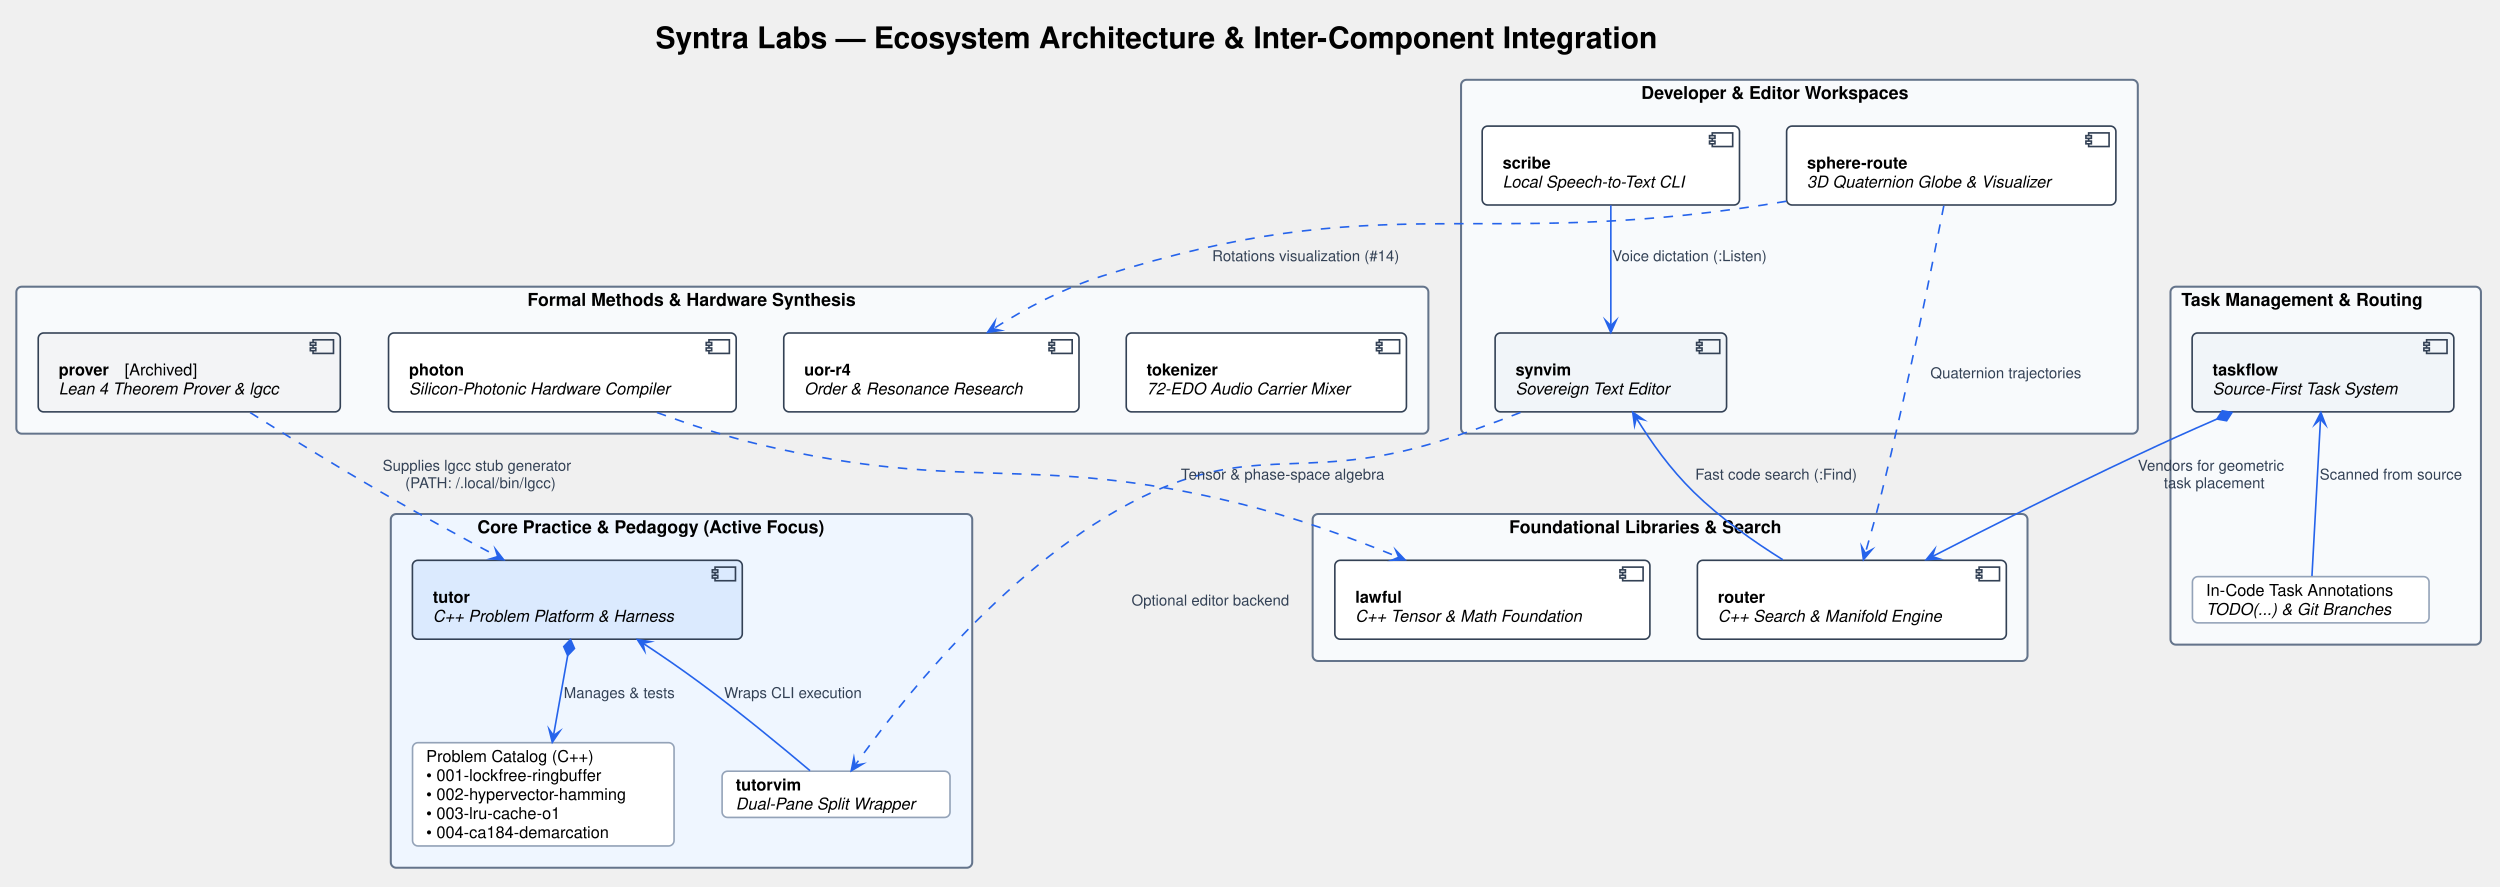
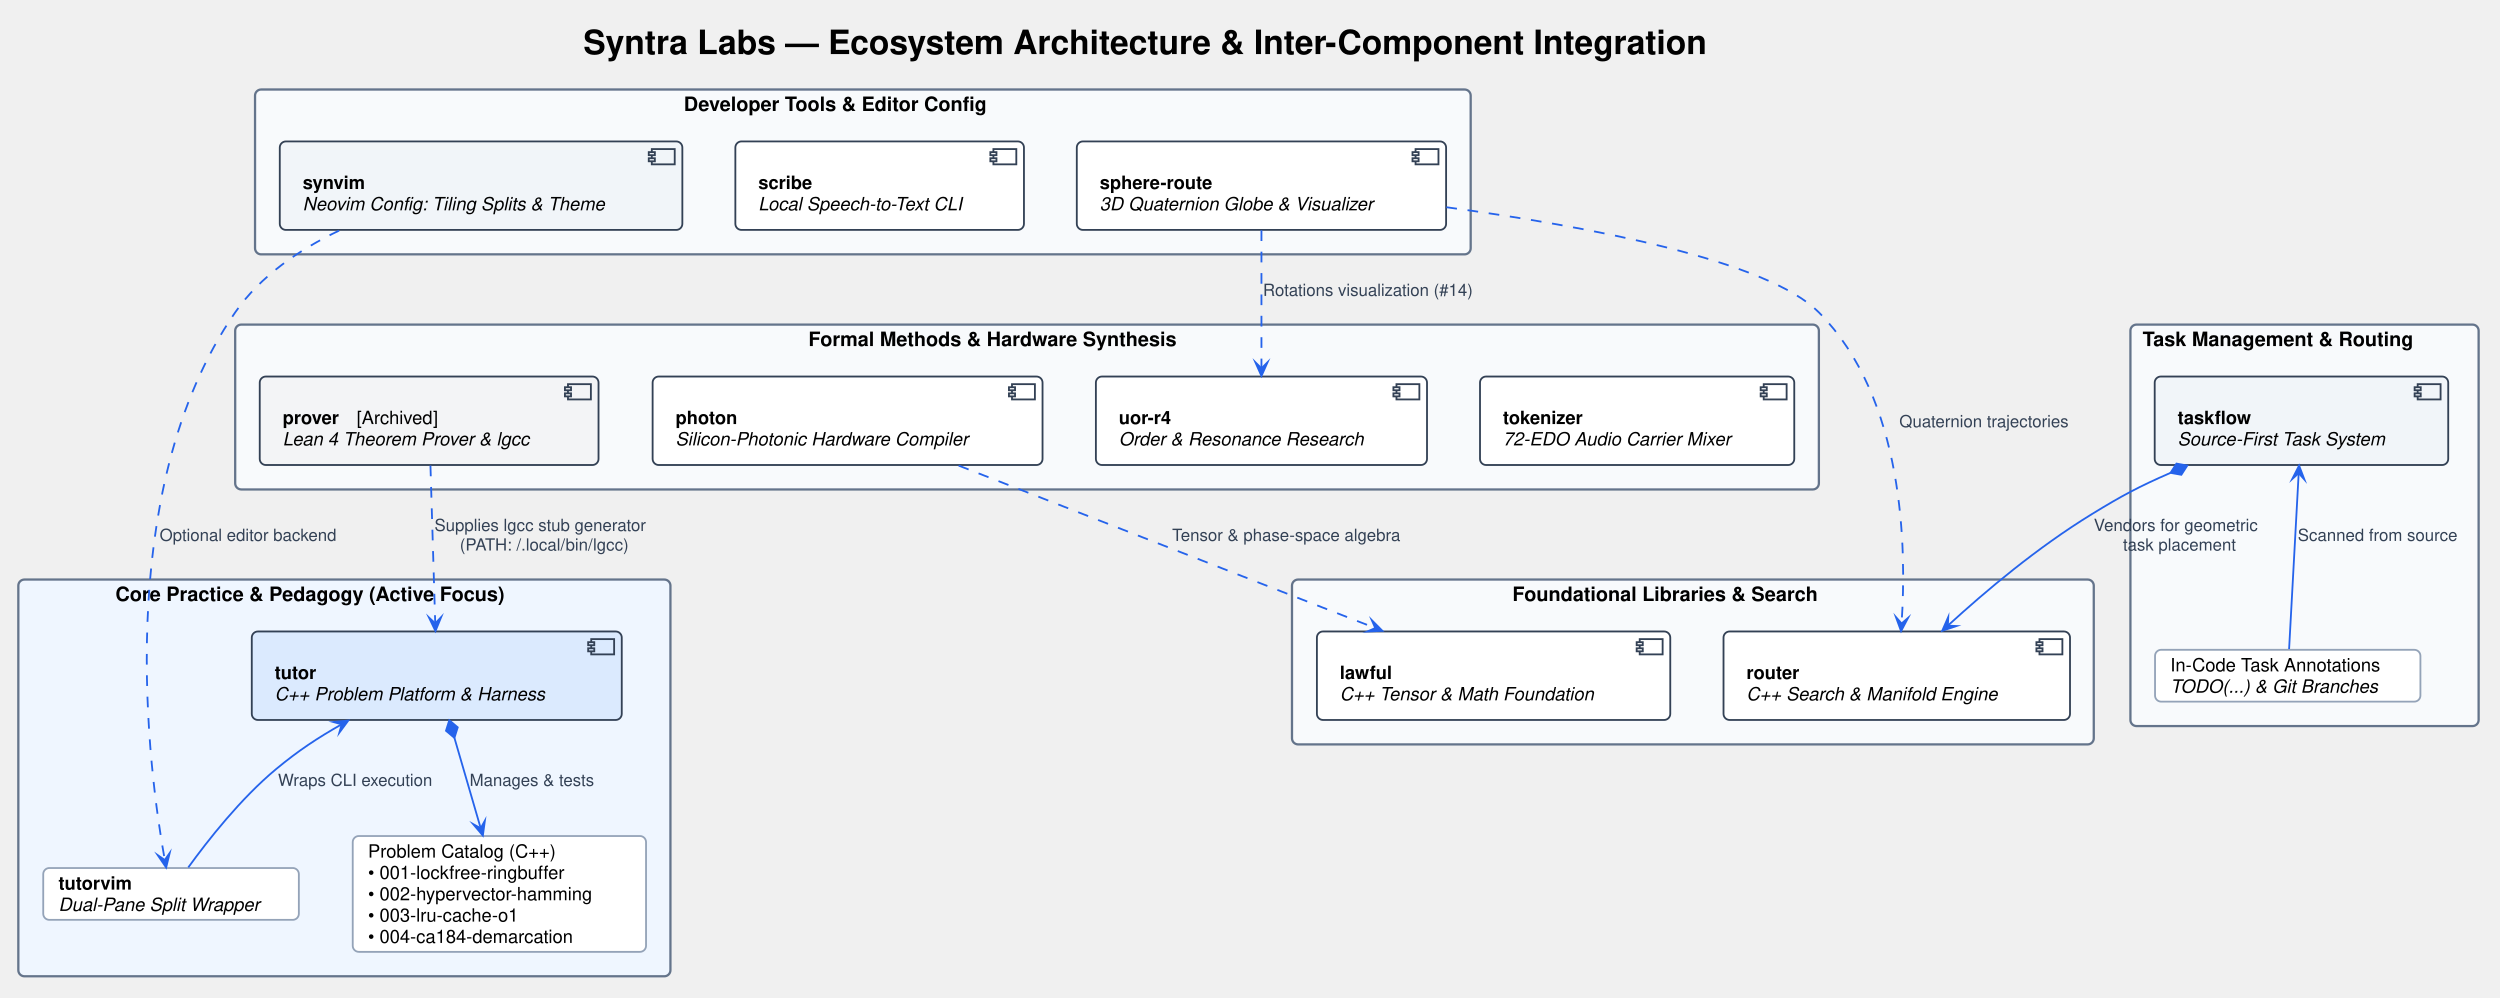
- <svg xmlns="http://www.w3.org/2000/svg" version="1.1" data-diagram-type="DESCRIPTION" style="width:1836px;height:651px;background:#FFFFFF;" width="1836px" height="651px" viewBox="0 0 1836 651" zoomAndPan="magnify" preserveAspectRatio="none" contentStyleType="text/css">
+ <svg xmlns="http://www.w3.org/2000/svg" version="1.1" data-diagram-type="DESCRIPTION" style="width:1637px;height:653px;background:#FFFFFF;" width="1637px" height="653px" viewBox="0 0 1637 653" zoomAndPan="magnify" preserveAspectRatio="none" contentStyleType="text/css">
  <defs />
  <g font-family="sans-serif" lengthAdjust="spacing">
    <g class="title" data-source-line="36">
-       <text x="481.407" y="35.421" fill="#000" font-size="22" textLength="871.825" font-weight="700" font-family="'Helvetica, Arial, sans-serif'">Syntra Labs — Ecosystem Architecture &amp; Inter-Component Integration</text>
+       <text x="381.907" y="35.421" fill="#000" font-size="22" textLength="871.825" font-weight="700" font-family="'Helvetica, Arial, sans-serif'">Syntra Labs — Ecosystem Architecture &amp; Inter-Component Integration</text>
    </g>
    <g class="cluster" data-qualified-name="DevTier" id="ent0001" data-source-line="38">
-       <rect x="1073" y="58.609" width="497" height="259.88" fill="#F8FAFC" style="stroke:#64748B;stroke-width:1.5;" rx="4" ry="4" />
-       <text x="1205.332" y="72.676" fill="#000" font-size="13" textLength="232.337" font-weight="700" font-family="'Helvetica, Arial, sans-serif'">Developer &amp; Editor Workspaces</text>
+       <rect x="167" y="58.609" width="796" height="107.94" fill="#F8FAFC" style="stroke:#64748B;stroke-width:1.5;" rx="4" ry="4" />
+       <text x="447.737" y="72.676" fill="#000" font-size="13" textLength="234.527" font-weight="700" font-family="'Helvetica, Arial, sans-serif'">Developer Tools &amp; Editor Config</text>
    </g>
    <g class="cluster" data-qualified-name="PracticeTier" id="ent0005" data-source-line="44">
-       <rect x="287" y="377.489" width="427" height="259.78" fill="#EFF6FF" style="stroke:#64748B;stroke-width:1.5;" rx="4" ry="4" />
-       <text x="350.581" y="391.556" fill="#000" font-size="13" textLength="299.838" font-weight="700" font-family="'Helvetica, Arial, sans-serif'">Core Practice &amp; Pedagogy (Active Focus)</text>
+       <rect x="12" y="379.489" width="427" height="259.78" fill="#EFF6FF" style="stroke:#64748B;stroke-width:1.5;" rx="4" ry="4" />
+       <text x="75.581" y="393.556" fill="#000" font-size="13" textLength="299.838" font-weight="700" font-family="'Helvetica, Arial, sans-serif'">Core Practice &amp; Pedagogy (Active Focus)</text>
    </g>
    <g class="cluster" data-qualified-name="TaskTier" id="ent0009" data-source-line="50">
-       <rect x="1594" y="210.549" width="228" height="262.88" fill="#F8FAFC" style="stroke:#64748B;stroke-width:1.5;" rx="4" ry="4" />
-       <text x="1601.972" y="224.616" fill="#000" font-size="13" textLength="212.056" font-weight="700" font-family="'Helvetica, Arial, sans-serif'">Task Management &amp; Routing</text>
+       <rect x="1395" y="212.549" width="228" height="262.88" fill="#F8FAFC" style="stroke:#64748B;stroke-width:1.5;" rx="4" ry="4" />
+       <text x="1402.972" y="226.616" fill="#000" font-size="13" textLength="212.056" font-weight="700" font-family="'Helvetica, Arial, sans-serif'">Task Management &amp; Routing</text>
    </g>
    <g class="cluster" data-qualified-name="LibTier" id="ent0012" data-source-line="55">
-       <rect x="964" y="377.489" width="525" height="107.94" fill="#F8FAFC" style="stroke:#64748B;stroke-width:1.5;" rx="4" ry="4" />
-       <text x="1108.313" y="391.556" fill="#000" font-size="13" textLength="236.374" font-weight="700" font-family="'Helvetica, Arial, sans-serif'">Foundational Libraries &amp; Search</text>
+       <rect x="846" y="379.489" width="525" height="107.94" fill="#F8FAFC" style="stroke:#64748B;stroke-width:1.5;" rx="4" ry="4" />
+       <text x="990.313" y="393.556" fill="#000" font-size="13" textLength="236.374" font-weight="700" font-family="'Helvetica, Arial, sans-serif'">Foundational Libraries &amp; Search</text>
    </g>
    <g class="cluster" data-qualified-name="FormalTier" id="ent0015" data-source-line="60">
-       <rect x="12" y="210.549" width="1037" height="107.94" fill="#F8FAFC" style="stroke:#64748B;stroke-width:1.5;" rx="4" ry="4" />
-       <text x="387.338" y="224.616" fill="#000" font-size="13" textLength="286.324" font-weight="700" font-family="'Helvetica, Arial, sans-serif'">Formal Methods &amp; Hardware Synthesis</text>
+       <rect x="154" y="212.549" width="1037" height="107.94" fill="#F8FAFC" style="stroke:#64748B;stroke-width:1.5;" rx="4" ry="4" />
+       <text x="529.338" y="226.616" fill="#000" font-size="13" textLength="286.324" font-weight="700" font-family="'Helvetica, Arial, sans-serif'">Formal Methods &amp; Hardware Synthesis</text>
    </g>
    <g class="entity" data-qualified-name="DevTier.Synvim" id="ent0002" data-source-line="39">
-       <rect x="1098.01" y="244.549" width="169.979" height="57.938" fill="#F1F5F9" style="stroke:#334155;stroke-width:1.2;" rx="4" ry="4" />
-       <rect x="1247.989" y="249.549" width="15" height="10" fill="#F1F5F9" style="stroke:#334155;stroke-width:1.2;" />
-       <rect x="1245.989" y="251.549" width="4" height="2" fill="#F1F5F9" style="stroke:#334155;stroke-width:1.2;" />
-       <rect x="1245.989" y="255.549" width="4" height="2" fill="#F1F5F9" style="stroke:#334155;stroke-width:1.2;" />
-       <text x="1113.01" y="275.688" fill="#000" font-size="12" textLength="47.947" font-weight="700" font-family="'Helvetica, Arial, sans-serif'">synvim</text>
-       <text x="1113.01" y="289.657" fill="#000" font-size="12" textLength="129.979" font-style="italic" font-family="'Helvetica, Arial, sans-serif'">Sovereign Text Editor</text>
+       <rect x="183.2" y="92.609" width="263.605" height="57.938" fill="#F1F5F9" style="stroke:#334155;stroke-width:1.2;" rx="4" ry="4" />
+       <rect x="426.805" y="97.609" width="15" height="10" fill="#F1F5F9" style="stroke:#334155;stroke-width:1.2;" />
+       <rect x="424.805" y="99.609" width="4" height="2" fill="#F1F5F9" style="stroke:#334155;stroke-width:1.2;" />
+       <rect x="424.805" y="103.609" width="4" height="2" fill="#F1F5F9" style="stroke:#334155;stroke-width:1.2;" />
+       <text x="198.2" y="123.748" fill="#000" font-size="12" textLength="47.947" font-weight="700" font-family="'Helvetica, Arial, sans-serif'">synvim</text>
+       <text x="198.2" y="137.717" fill="#000" font-size="12" textLength="223.605" font-style="italic" font-family="'Helvetica, Arial, sans-serif'">Neovim Config: Tiling Splits &amp; Theme</text>
    </g>
    <g class="entity" data-qualified-name="DevTier.Scribe" id="ent0003" data-source-line="40">
-       <rect x="1088.51" y="92.609" width="188.975" height="57.938" fill="#FFF" style="stroke:#334155;stroke-width:1.2;" rx="4" ry="4" />
-       <rect x="1257.485" y="97.609" width="15" height="10" fill="#FFF" style="stroke:#334155;stroke-width:1.2;" />
-       <rect x="1255.485" y="99.609" width="4" height="2" fill="#FFF" style="stroke:#334155;stroke-width:1.2;" />
-       <rect x="1255.485" y="103.609" width="4" height="2" fill="#FFF" style="stroke:#334155;stroke-width:1.2;" />
-       <text x="1103.51" y="123.748" fill="#000" font-size="12" textLength="41.016" font-weight="700" font-family="'Helvetica, Arial, sans-serif'">scribe</text>
-       <text x="1103.51" y="137.717" fill="#000" font-size="12" textLength="148.975" font-style="italic" font-family="'Helvetica, Arial, sans-serif'">Local Speech-to-Text CLI</text>
+       <rect x="481.51" y="92.609" width="188.975" height="57.938" fill="#FFF" style="stroke:#334155;stroke-width:1.2;" rx="4" ry="4" />
+       <rect x="650.485" y="97.609" width="15" height="10" fill="#FFF" style="stroke:#334155;stroke-width:1.2;" />
+       <rect x="648.485" y="99.609" width="4" height="2" fill="#FFF" style="stroke:#334155;stroke-width:1.2;" />
+       <rect x="648.485" y="103.609" width="4" height="2" fill="#FFF" style="stroke:#334155;stroke-width:1.2;" />
+       <text x="496.51" y="123.748" fill="#000" font-size="12" textLength="41.016" font-weight="700" font-family="'Helvetica, Arial, sans-serif'">scribe</text>
+       <text x="496.51" y="137.717" fill="#000" font-size="12" textLength="148.975" font-style="italic" font-family="'Helvetica, Arial, sans-serif'">Local Speech-to-Text CLI</text>
    </g>
    <g class="entity" data-qualified-name="DevTier.SphereRoute" id="ent0004" data-source-line="41">
-       <rect x="1312.09" y="92.609" width="241.814" height="57.938" fill="#FFF" style="stroke:#334155;stroke-width:1.2;" rx="4" ry="4" />
-       <rect x="1533.904" y="97.609" width="15" height="10" fill="#FFF" style="stroke:#334155;stroke-width:1.2;" />
-       <rect x="1531.904" y="99.609" width="4" height="2" fill="#FFF" style="stroke:#334155;stroke-width:1.2;" />
-       <rect x="1531.904" y="103.609" width="4" height="2" fill="#FFF" style="stroke:#334155;stroke-width:1.2;" />
-       <text x="1327.09" y="123.748" fill="#000" font-size="12" textLength="88.031" font-weight="700" font-family="'Helvetica, Arial, sans-serif'">sphere-route</text>
-       <text x="1327.09" y="137.717" fill="#000" font-size="12" textLength="201.814" font-style="italic" font-family="'Helvetica, Arial, sans-serif'">3D Quaternion Globe &amp; Visualizer</text>
+       <rect x="705.09" y="92.609" width="241.814" height="57.938" fill="#FFF" style="stroke:#334155;stroke-width:1.2;" rx="4" ry="4" />
+       <rect x="926.904" y="97.609" width="15" height="10" fill="#FFF" style="stroke:#334155;stroke-width:1.2;" />
+       <rect x="924.904" y="99.609" width="4" height="2" fill="#FFF" style="stroke:#334155;stroke-width:1.2;" />
+       <rect x="924.904" y="103.609" width="4" height="2" fill="#FFF" style="stroke:#334155;stroke-width:1.2;" />
+       <text x="720.09" y="123.748" fill="#000" font-size="12" textLength="88.031" font-weight="700" font-family="'Helvetica, Arial, sans-serif'">sphere-route</text>
+       <text x="720.09" y="137.717" fill="#000" font-size="12" textLength="201.814" font-style="italic" font-family="'Helvetica, Arial, sans-serif'">3D Quaternion Globe &amp; Visualizer</text>
    </g>
    <g class="entity" data-qualified-name="PracticeTier.Tutor" id="ent0006" data-source-line="45">
-       <rect x="302.87" y="411.489" width="242.26" height="57.938" fill="#DBEAFE" style="stroke:#334155;stroke-width:1.2;" rx="4" ry="4" />
-       <rect x="525.13" y="416.489" width="15" height="10" fill="#DBEAFE" style="stroke:#334155;stroke-width:1.2;" />
-       <rect x="523.13" y="418.489" width="4" height="2" fill="#DBEAFE" style="stroke:#334155;stroke-width:1.2;" />
-       <rect x="523.13" y="422.489" width="4" height="2" fill="#DBEAFE" style="stroke:#334155;stroke-width:1.2;" />
-       <text x="317.87" y="442.628" fill="#000" font-size="12" textLength="34.178" font-weight="700" font-family="'Helvetica, Arial, sans-serif'">tutor</text>
-       <text x="317.87" y="456.597" fill="#000" font-size="12" textLength="202.26" font-style="italic" font-family="'Helvetica, Arial, sans-serif'">C++ Problem Platform &amp; Harness</text>
+       <rect x="164.87" y="413.489" width="242.26" height="57.938" fill="#DBEAFE" style="stroke:#334155;stroke-width:1.2;" rx="4" ry="4" />
+       <rect x="387.13" y="418.489" width="15" height="10" fill="#DBEAFE" style="stroke:#334155;stroke-width:1.2;" />
+       <rect x="385.13" y="420.489" width="4" height="2" fill="#DBEAFE" style="stroke:#334155;stroke-width:1.2;" />
+       <rect x="385.13" y="424.489" width="4" height="2" fill="#DBEAFE" style="stroke:#334155;stroke-width:1.2;" />
+       <text x="179.87" y="444.628" fill="#000" font-size="12" textLength="34.178" font-weight="700" font-family="'Helvetica, Arial, sans-serif'">tutor</text>
+       <text x="179.87" y="458.597" fill="#000" font-size="12" textLength="202.26" font-style="italic" font-family="'Helvetica, Arial, sans-serif'">C++ Problem Platform &amp; Harness</text>
    </g>
    <g class="entity" data-qualified-name="PracticeTier.Catalog" id="ent0007" data-source-line="46">
-       <rect x="302.97" y="545.429" width="192.055" height="75.844" fill="#FFF" style="stroke:#94A3B8;stroke-width:1.2;" rx="4" ry="4" />
-       <text x="312.97" y="559.568" fill="#000" font-size="12" textLength="141.1" font-family="'Helvetica, Arial, sans-serif'">Problem Catalog (C++)</text>
-       <text x="312.97" y="573.537" fill="#000" font-size="12" textLength="150.082" font-family="'Helvetica, Arial, sans-serif'">• 001-lockfree-ringbuffer</text>
-       <text x="312.97" y="587.506" fill="#000" font-size="12" textLength="172.055" font-family="'Helvetica, Arial, sans-serif'">• 002-hypervector-hamming</text>
-       <text x="312.97" y="601.474" fill="#000" font-size="12" textLength="113.174" font-family="'Helvetica, Arial, sans-serif'">• 003-lru-cache-o1</text>
-       <text x="312.97" y="615.443" fill="#000" font-size="12" textLength="155.227" font-family="'Helvetica, Arial, sans-serif'">• 004-ca184-demarcation</text>
+       <rect x="230.97" y="547.429" width="192.055" height="75.844" fill="#FFF" style="stroke:#94A3B8;stroke-width:1.2;" rx="4" ry="4" />
+       <text x="240.97" y="561.568" fill="#000" font-size="12" textLength="141.1" font-family="'Helvetica, Arial, sans-serif'">Problem Catalog (C++)</text>
+       <text x="240.97" y="575.537" fill="#000" font-size="12" textLength="150.082" font-family="'Helvetica, Arial, sans-serif'">• 001-lockfree-ringbuffer</text>
+       <text x="240.97" y="589.506" fill="#000" font-size="12" textLength="172.055" font-family="'Helvetica, Arial, sans-serif'">• 002-hypervector-hamming</text>
+       <text x="240.97" y="603.474" fill="#000" font-size="12" textLength="113.174" font-family="'Helvetica, Arial, sans-serif'">• 003-lru-cache-o1</text>
+       <text x="240.97" y="617.443" fill="#000" font-size="12" textLength="155.227" font-family="'Helvetica, Arial, sans-serif'">• 004-ca184-demarcation</text>
    </g>
    <g class="entity" data-qualified-name="PracticeTier.TutorVim" id="ent0008" data-source-line="47">
-       <rect x="530.31" y="566.379" width="167.381" height="33.938" fill="#FFF" style="stroke:#94A3B8;stroke-width:1.2;" rx="4" ry="4" />
-       <text x="540.31" y="580.518" fill="#000" font-size="12" textLength="58.617" font-weight="700" font-family="'Helvetica, Arial, sans-serif'">tutorvim</text>
-       <text x="540.31" y="594.487" fill="#000" font-size="12" textLength="147.381" font-style="italic" font-family="'Helvetica, Arial, sans-serif'">Dual-Pane Split Wrapper</text>
+       <rect x="28.31" y="568.379" width="167.381" height="33.938" fill="#FFF" style="stroke:#94A3B8;stroke-width:1.2;" rx="4" ry="4" />
+       <text x="38.31" y="582.518" fill="#000" font-size="12" textLength="58.617" font-weight="700" font-family="'Helvetica, Arial, sans-serif'">tutorvim</text>
+       <text x="38.31" y="596.487" fill="#000" font-size="12" textLength="147.381" font-style="italic" font-family="'Helvetica, Arial, sans-serif'">Dual-Pane Split Wrapper</text>
    </g>
    <g class="entity" data-qualified-name="TaskTier.Taskflow" id="ent0010" data-source-line="51">
-       <rect x="1609.9" y="244.549" width="192.197" height="57.938" fill="#F1F5F9" style="stroke:#334155;stroke-width:1.2;" rx="4" ry="4" />
-       <rect x="1782.097" y="249.549" width="15" height="10" fill="#F1F5F9" style="stroke:#334155;stroke-width:1.2;" />
-       <rect x="1780.097" y="251.549" width="4" height="2" fill="#F1F5F9" style="stroke:#334155;stroke-width:1.2;" />
-       <rect x="1780.097" y="255.549" width="4" height="2" fill="#F1F5F9" style="stroke:#334155;stroke-width:1.2;" />
-       <text x="1624.9" y="275.688" fill="#000" font-size="12" textLength="57.621" font-weight="700" font-family="'Helvetica, Arial, sans-serif'">taskflow</text>
-       <text x="1624.9" y="289.657" fill="#000" font-size="12" textLength="152.197" font-style="italic" font-family="'Helvetica, Arial, sans-serif'">Source-First Task System</text>
+       <rect x="1410.9" y="246.549" width="192.197" height="57.938" fill="#F1F5F9" style="stroke:#334155;stroke-width:1.2;" rx="4" ry="4" />
+       <rect x="1583.097" y="251.549" width="15" height="10" fill="#F1F5F9" style="stroke:#334155;stroke-width:1.2;" />
+       <rect x="1581.097" y="253.549" width="4" height="2" fill="#F1F5F9" style="stroke:#334155;stroke-width:1.2;" />
+       <rect x="1581.097" y="257.549" width="4" height="2" fill="#F1F5F9" style="stroke:#334155;stroke-width:1.2;" />
+       <text x="1425.9" y="277.688" fill="#000" font-size="12" textLength="57.621" font-weight="700" font-family="'Helvetica, Arial, sans-serif'">taskflow</text>
+       <text x="1425.9" y="291.657" fill="#000" font-size="12" textLength="152.197" font-style="italic" font-family="'Helvetica, Arial, sans-serif'">Source-First Task System</text>
    </g>
    <g class="entity" data-qualified-name="TaskTier.TaskSpecs" id="ent0011" data-source-line="52">
-       <rect x="1610.12" y="423.489" width="173.768" height="33.938" fill="#FFF" style="stroke:#94A3B8;stroke-width:1.2;" rx="4" ry="4" />
-       <text x="1620.12" y="437.628" fill="#000" font-size="12" textLength="153.768" font-family="'Helvetica, Arial, sans-serif'">In-Code Task Annotations</text>
-       <text x="1620.12" y="451.597" fill="#000" font-size="12" textLength="150.369" font-style="italic" font-family="'Helvetica, Arial, sans-serif'">TODO(...) &amp; Git Branches</text>
+       <rect x="1411.12" y="425.489" width="173.768" height="33.938" fill="#FFF" style="stroke:#94A3B8;stroke-width:1.2;" rx="4" ry="4" />
+       <text x="1421.12" y="439.628" fill="#000" font-size="12" textLength="153.768" font-family="'Helvetica, Arial, sans-serif'">In-Code Task Annotations</text>
+       <text x="1421.12" y="453.597" fill="#000" font-size="12" textLength="150.369" font-style="italic" font-family="'Helvetica, Arial, sans-serif'">TODO(...) &amp; Git Branches</text>
    </g>
    <g class="entity" data-qualified-name="LibTier.Router" id="ent0013" data-source-line="56">
-       <rect x="1246.56" y="411.489" width="226.885" height="57.938" fill="#FFF" style="stroke:#334155;stroke-width:1.2;" rx="4" ry="4" />
-       <rect x="1453.445" y="416.489" width="15" height="10" fill="#FFF" style="stroke:#334155;stroke-width:1.2;" />
-       <rect x="1451.445" y="418.489" width="4" height="2" fill="#FFF" style="stroke:#334155;stroke-width:1.2;" />
-       <rect x="1451.445" y="422.489" width="4" height="2" fill="#FFF" style="stroke:#334155;stroke-width:1.2;" />
-       <text x="1261.56" y="442.628" fill="#000" font-size="12" textLength="42.498" font-weight="700" font-family="'Helvetica, Arial, sans-serif'">router</text>
-       <text x="1261.56" y="456.597" fill="#000" font-size="12" textLength="186.885" font-style="italic" font-family="'Helvetica, Arial, sans-serif'">C++ Search &amp; Manifold Engine</text>
+       <rect x="1128.56" y="413.489" width="226.885" height="57.938" fill="#FFF" style="stroke:#334155;stroke-width:1.2;" rx="4" ry="4" />
+       <rect x="1335.445" y="418.489" width="15" height="10" fill="#FFF" style="stroke:#334155;stroke-width:1.2;" />
+       <rect x="1333.445" y="420.489" width="4" height="2" fill="#FFF" style="stroke:#334155;stroke-width:1.2;" />
+       <rect x="1333.445" y="424.489" width="4" height="2" fill="#FFF" style="stroke:#334155;stroke-width:1.2;" />
+       <text x="1143.56" y="444.628" fill="#000" font-size="12" textLength="42.498" font-weight="700" font-family="'Helvetica, Arial, sans-serif'">router</text>
+       <text x="1143.56" y="458.597" fill="#000" font-size="12" textLength="186.885" font-style="italic" font-family="'Helvetica, Arial, sans-serif'">C++ Search &amp; Manifold Engine</text>
    </g>
    <g class="entity" data-qualified-name="LibTier.Lawful" id="ent0014" data-source-line="57">
-       <rect x="980.31" y="411.489" width="231.379" height="57.938" fill="#FFF" style="stroke:#334155;stroke-width:1.2;" rx="4" ry="4" />
-       <rect x="1191.689" y="416.489" width="15" height="10" fill="#FFF" style="stroke:#334155;stroke-width:1.2;" />
-       <rect x="1189.689" y="418.489" width="4" height="2" fill="#FFF" style="stroke:#334155;stroke-width:1.2;" />
-       <rect x="1189.689" y="422.489" width="4" height="2" fill="#FFF" style="stroke:#334155;stroke-width:1.2;" />
-       <text x="995.31" y="442.628" fill="#000" font-size="12" textLength="41.174" font-weight="700" font-family="'Helvetica, Arial, sans-serif'">lawful</text>
-       <text x="995.31" y="456.597" fill="#000" font-size="12" textLength="191.379" font-style="italic" font-family="'Helvetica, Arial, sans-serif'">C++ Tensor &amp; Math Foundation</text>
+       <rect x="862.31" y="413.489" width="231.379" height="57.938" fill="#FFF" style="stroke:#334155;stroke-width:1.2;" rx="4" ry="4" />
+       <rect x="1073.689" y="418.489" width="15" height="10" fill="#FFF" style="stroke:#334155;stroke-width:1.2;" />
+       <rect x="1071.689" y="420.489" width="4" height="2" fill="#FFF" style="stroke:#334155;stroke-width:1.2;" />
+       <rect x="1071.689" y="424.489" width="4" height="2" fill="#FFF" style="stroke:#334155;stroke-width:1.2;" />
+       <text x="877.31" y="444.628" fill="#000" font-size="12" textLength="41.174" font-weight="700" font-family="'Helvetica, Arial, sans-serif'">lawful</text>
+       <text x="877.31" y="458.597" fill="#000" font-size="12" textLength="191.379" font-style="italic" font-family="'Helvetica, Arial, sans-serif'">C++ Tensor &amp; Math Foundation</text>
    </g>
    <g class="entity" data-qualified-name="FormalTier.Photon" id="ent0016" data-source-line="61">
-       <rect x="285.34" y="244.549" width="255.314" height="57.938" fill="#FFF" style="stroke:#334155;stroke-width:1.2;" rx="4" ry="4" />
-       <rect x="520.654" y="249.549" width="15" height="10" fill="#FFF" style="stroke:#334155;stroke-width:1.2;" />
-       <rect x="518.654" y="251.549" width="4" height="2" fill="#FFF" style="stroke:#334155;stroke-width:1.2;" />
-       <rect x="518.654" y="255.549" width="4" height="2" fill="#FFF" style="stroke:#334155;stroke-width:1.2;" />
-       <text x="300.34" y="275.688" fill="#000" font-size="12" textLength="47.9" font-weight="700" font-family="'Helvetica, Arial, sans-serif'">photon</text>
-       <text x="300.34" y="289.657" fill="#000" font-size="12" textLength="215.314" font-style="italic" font-family="'Helvetica, Arial, sans-serif'">Silicon-Photonic Hardware Compiler</text>
+       <rect x="427.34" y="246.549" width="255.314" height="57.938" fill="#FFF" style="stroke:#334155;stroke-width:1.2;" rx="4" ry="4" />
+       <rect x="662.654" y="251.549" width="15" height="10" fill="#FFF" style="stroke:#334155;stroke-width:1.2;" />
+       <rect x="660.654" y="253.549" width="4" height="2" fill="#FFF" style="stroke:#334155;stroke-width:1.2;" />
+       <rect x="660.654" y="257.549" width="4" height="2" fill="#FFF" style="stroke:#334155;stroke-width:1.2;" />
+       <text x="442.34" y="277.688" fill="#000" font-size="12" textLength="47.9" font-weight="700" font-family="'Helvetica, Arial, sans-serif'">photon</text>
+       <text x="442.34" y="291.657" fill="#000" font-size="12" textLength="215.314" font-style="italic" font-family="'Helvetica, Arial, sans-serif'">Silicon-Photonic Hardware Compiler</text>
    </g>
    <g class="entity" data-qualified-name="FormalTier.Prover" id="ent0017" data-source-line="62">
-       <rect x="28.08" y="244.549" width="221.834" height="57.938" fill="#F3F4F6" style="stroke:#334155;stroke-width:1.2;" rx="4" ry="4" />
-       <rect x="229.914" y="249.549" width="15" height="10" fill="#F3F4F6" style="stroke:#334155;stroke-width:1.2;" />
-       <rect x="227.914" y="251.549" width="4" height="2" fill="#F3F4F6" style="stroke:#334155;stroke-width:1.2;" />
-       <rect x="227.914" y="255.549" width="4" height="2" fill="#F3F4F6" style="stroke:#334155;stroke-width:1.2;" />
-       <text x="43.08" y="275.688" fill="#000" font-size="12" textLength="44.631" font-weight="700" font-family="'Helvetica, Arial, sans-serif'">prover</text>
-       <text x="91.525" y="275.688" fill="#000" font-size="12" textLength="62.145" font-family="'Helvetica, Arial, sans-serif'">[Archived]</text>
-       <text x="43.08" y="289.657" fill="#000" font-size="12" textLength="181.834" font-style="italic" font-family="'Helvetica, Arial, sans-serif'">Lean 4 Theorem Prover &amp; lgcc</text>
+       <rect x="170.08" y="246.549" width="221.834" height="57.938" fill="#F3F4F6" style="stroke:#334155;stroke-width:1.2;" rx="4" ry="4" />
+       <rect x="371.914" y="251.549" width="15" height="10" fill="#F3F4F6" style="stroke:#334155;stroke-width:1.2;" />
+       <rect x="369.914" y="253.549" width="4" height="2" fill="#F3F4F6" style="stroke:#334155;stroke-width:1.2;" />
+       <rect x="369.914" y="257.549" width="4" height="2" fill="#F3F4F6" style="stroke:#334155;stroke-width:1.2;" />
+       <text x="185.08" y="277.688" fill="#000" font-size="12" textLength="44.631" font-weight="700" font-family="'Helvetica, Arial, sans-serif'">prover</text>
+       <text x="233.525" y="277.688" fill="#000" font-size="12" textLength="62.145" font-family="'Helvetica, Arial, sans-serif'">[Archived]</text>
+       <text x="185.08" y="291.657" fill="#000" font-size="12" textLength="181.834" font-style="italic" font-family="'Helvetica, Arial, sans-serif'">Lean 4 Theorem Prover &amp; lgcc</text>
    </g>
    <g class="entity" data-qualified-name="FormalTier.UorR4" id="ent0018" data-source-line="63">
-       <rect x="575.59" y="244.549" width="216.818" height="57.938" fill="#FFF" style="stroke:#334155;stroke-width:1.2;" rx="4" ry="4" />
-       <rect x="772.408" y="249.549" width="15" height="10" fill="#FFF" style="stroke:#334155;stroke-width:1.2;" />
-       <rect x="770.408" y="251.549" width="4" height="2" fill="#FFF" style="stroke:#334155;stroke-width:1.2;" />
-       <rect x="770.408" y="255.549" width="4" height="2" fill="#FFF" style="stroke:#334155;stroke-width:1.2;" />
-       <text x="590.59" y="275.688" fill="#000" font-size="12" textLength="41.953" font-weight="700" font-family="'Helvetica, Arial, sans-serif'">uor-r4</text>
-       <text x="590.59" y="289.657" fill="#000" font-size="12" textLength="176.818" font-style="italic" font-family="'Helvetica, Arial, sans-serif'">Order &amp; Resonance Research</text>
+       <rect x="717.59" y="246.549" width="216.818" height="57.938" fill="#FFF" style="stroke:#334155;stroke-width:1.2;" rx="4" ry="4" />
+       <rect x="914.408" y="251.549" width="15" height="10" fill="#FFF" style="stroke:#334155;stroke-width:1.2;" />
+       <rect x="912.408" y="253.549" width="4" height="2" fill="#FFF" style="stroke:#334155;stroke-width:1.2;" />
+       <rect x="912.408" y="257.549" width="4" height="2" fill="#FFF" style="stroke:#334155;stroke-width:1.2;" />
+       <text x="732.59" y="277.688" fill="#000" font-size="12" textLength="41.953" font-weight="700" font-family="'Helvetica, Arial, sans-serif'">uor-r4</text>
+       <text x="732.59" y="291.657" fill="#000" font-size="12" textLength="176.818" font-style="italic" font-family="'Helvetica, Arial, sans-serif'">Order &amp; Resonance Research</text>
    </g>
    <g class="entity" data-qualified-name="FormalTier.Tokenizer" id="ent0019" data-source-line="64">
-       <rect x="827.11" y="244.549" width="205.773" height="57.938" fill="#FFF" style="stroke:#334155;stroke-width:1.2;" rx="4" ry="4" />
-       <rect x="1012.883" y="249.549" width="15" height="10" fill="#FFF" style="stroke:#334155;stroke-width:1.2;" />
-       <rect x="1010.883" y="251.549" width="4" height="2" fill="#FFF" style="stroke:#334155;stroke-width:1.2;" />
-       <rect x="1010.883" y="255.549" width="4" height="2" fill="#FFF" style="stroke:#334155;stroke-width:1.2;" />
-       <text x="842.11" y="275.688" fill="#000" font-size="12" textLength="63.797" font-weight="700" font-family="'Helvetica, Arial, sans-serif'">tokenizer</text>
-       <text x="842.11" y="289.657" fill="#000" font-size="12" textLength="165.773" font-style="italic" font-family="'Helvetica, Arial, sans-serif'">72-EDO Audio Carrier Mixer</text>
+       <rect x="969.11" y="246.549" width="205.773" height="57.938" fill="#FFF" style="stroke:#334155;stroke-width:1.2;" rx="4" ry="4" />
+       <rect x="1154.883" y="251.549" width="15" height="10" fill="#FFF" style="stroke:#334155;stroke-width:1.2;" />
+       <rect x="1152.883" y="253.549" width="4" height="2" fill="#FFF" style="stroke:#334155;stroke-width:1.2;" />
+       <rect x="1152.883" y="257.549" width="4" height="2" fill="#FFF" style="stroke:#334155;stroke-width:1.2;" />
+       <text x="984.11" y="277.688" fill="#000" font-size="12" textLength="63.797" font-weight="700" font-family="'Helvetica, Arial, sans-serif'">tokenizer</text>
+       <text x="984.11" y="291.657" fill="#000" font-size="12" textLength="165.773" font-style="italic" font-family="'Helvetica, Arial, sans-serif'">72-EDO Audio Carrier Mixer</text>
    </g>
-     <g class="link" data-entity-1="ent0003" data-entity-2="ent0002" id="lnk20" data-source-line="68" data-link-type="dependency">
-       <path d="M1183,150.779 C1183,177.509 1183,212.429 1183,239.189" style="stroke:#2563EB;stroke-width:1.2;" fill="none" id="Scribe-to-Synvim" />
-       <polygon points="1183,244.189,1187,235.189,1183,239.189,1179,235.189,1183,244.189" fill="#2563EB" style="stroke:#2563EB;stroke-width:1.2;stroke-linejoin:miter;stroke-miterlimit:10;" />
-       <text x="1184" y="191.76" fill="#334155" font-size="11" textLength="130.587" font-family="'Helvetica, Arial, sans-serif'">Voice dictation (:Listen)</text>
+     <g class="link" data-entity-1="ent0002" data-entity-2="ent0008" id="lnk20" data-source-line="68" data-link-type="dependency">
+       <path d="M222.06,150.979 C196.1,163.369 170.5,180.689 154,204.549 C72.5,322.409 97.742,506.839 107.902,563.139" style="stroke:#2563EB;stroke-width:1.2;stroke-dasharray:7,7;" fill="none" id="Synvim-to-TutorVim" />
+       <polygon points="108.79,568.059,111.128,558.492,107.902,563.139,103.255,559.913,108.79,568.059" fill="#2563EB" style="stroke:#2563EB;stroke-width:1.2;stroke-linejoin:miter;stroke-miterlimit:10;" />
+       <text x="104.52" y="354.2" fill="#334155" font-size="11" textLength="132.736" font-family="'Helvetica, Arial, sans-serif'">Optional editor backend</text>
    </g>
-     <g class="link" data-entity-1="ent0002" data-entity-2="ent0013" id="lnk22" data-source-line="69" data-link-type="dependency">
-       <path d="M1201.706,307.015 C1212.856,325.085 1226.22,344.059 1244,361.489 C1263.32,380.429 1287.82,397.659 1309.31,411.079" style="stroke:#2563EB;stroke-width:1.2;" fill="none" id="Synvim-backto-Router" />
-       <polygon points="1199.08,302.759,1200.402,312.519,1201.706,307.015,1207.21,308.318,1199.08,302.759" fill="#2563EB" style="stroke:#2563EB;stroke-width:1.2;stroke-linejoin:miter;stroke-miterlimit:10;" />
-       <text x="1245" y="352.2" fill="#334155" font-size="11" textLength="132.537" font-family="'Helvetica, Arial, sans-serif'">Fast code search (:Find)</text>
+     <g class="link" data-entity-1="ent0006" data-entity-2="ent0007" id="lnk21" data-source-line="70" data-link-type="composition">
+       <path d="M297.553,483.151 C303.863,504.831 307.883,518.669 314.773,542.339" style="stroke:#2563EB;stroke-width:1.2;" fill="none" id="Tutor-Catalog" />
+       <polygon points="294.2,471.629,292.036,478.508,297.553,483.151,299.717,476.273,294.2,471.629" fill="#2563EB" style="stroke:#2563EB;stroke-width:1.2;stroke-linejoin:miter;stroke-miterlimit:10;" />
+       <polygon points="316.17,547.139,317.495,537.38,314.773,542.339,309.814,539.616,316.17,547.139" fill="#2563EB" style="stroke:#2563EB;stroke-width:1.2;stroke-linejoin:miter;stroke-miterlimit:10;" />
+       <text x="307.5" y="514.64" fill="#334155" font-size="11" textLength="91.851" font-family="'Helvetica, Arial, sans-serif'">Manages &amp; tests</text>
    </g>
-     <g class="link" data-entity-1="ent0002" data-entity-2="ent0008" id="lnk23" data-source-line="70" data-link-type="dependency">
-       <path d="M1116.66,302.909 C1095.32,311.319 1071.41,319.999 1049,326.489 C953.72,354.079 917.71,323.159 830,369.489 C734.8,419.779 656.75,521.469 628.04,561.999" style="stroke:#2563EB;stroke-width:1.2;stroke-dasharray:7,7;" fill="none" id="Synvim-to-TutorVim" />
-       <polygon points="625.15,566.079,633.616,561.047,628.04,561.999,627.088,556.423,625.15,566.079" fill="#2563EB" style="stroke:#2563EB;stroke-width:1.2;stroke-linejoin:miter;stroke-miterlimit:10;" />
-       <text x="831" y="444.67" fill="#334155" font-size="11" textLength="132.736" font-family="'Helvetica, Arial, sans-serif'">Optional editor backend</text>
+     <g class="link" data-entity-1="ent0006" data-entity-2="ent0008" id="lnk23" data-source-line="71" data-link-type="dependency">
+       <path d="M223.72,474.274 C207.73,483.334 195.23,491.639 181,503.429 C157.68,522.739 135.92,550.519 123.29,567.989" style="stroke:#2563EB;stroke-width:1.2;" fill="none" id="Tutor-backto-TutorVim" />
+       <polygon points="228.07,471.809,218.268,472.766,223.72,474.274,222.211,479.726,228.07,471.809" fill="#2563EB" style="stroke:#2563EB;stroke-width:1.2;stroke-linejoin:miter;stroke-miterlimit:10;" />
+       <text x="182" y="514.64" fill="#334155" font-size="11" textLength="113.035" font-family="'Helvetica, Arial, sans-serif'">Wraps CLI execution</text>
    </g>
-     <g class="link" data-entity-1="ent0006" data-entity-2="ent0007" id="lnk24" data-source-line="72" data-link-type="composition">
-       <path d="M416.902,481.445 C413.052,503.125 410.674,516.546 406.474,540.216" style="stroke:#2563EB;stroke-width:1.2;" fill="none" id="Tutor-Catalog" />
-       <polygon points="419,469.629,414.013,474.838,416.902,481.445,421.889,476.236,419,469.629" fill="#2563EB" style="stroke:#2563EB;stroke-width:1.2;stroke-linejoin:miter;stroke-miterlimit:10;" />
-       <polygon points="405.6,545.139,411.111,536.977,406.474,540.216,403.234,535.579,405.6,545.139" fill="#2563EB" style="stroke:#2563EB;stroke-width:1.2;stroke-linejoin:miter;stroke-miterlimit:10;" />
-       <text x="414" y="512.64" fill="#334155" font-size="11" textLength="91.851" font-family="'Helvetica, Arial, sans-serif'">Manages &amp; tests</text>
+     <g class="link" data-entity-1="ent0010" data-entity-2="ent0013" id="lnk24" data-source-line="73" data-link-type="composition">
+       <path d="M1421.248,309.62 C1400.508,318.65 1389.37,324.619 1370,336.489 C1333.73,358.709 1300.311,386.946 1275.451,409.666" style="stroke:#2563EB;stroke-width:1.2;" fill="none" id="Taskflow-Router" />
+       <polygon points="1432.25,304.829,1425.152,303.557,1421.248,309.62,1428.346,310.892,1432.25,304.829" fill="#2563EB" style="stroke:#2563EB;stroke-width:1.2;stroke-linejoin:miter;stroke-miterlimit:10;" />
+       <polygon points="1271.76,413.039,1281.102,409.92,1275.451,409.666,1275.705,404.015,1271.76,413.039" fill="#2563EB" style="stroke:#2563EB;stroke-width:1.2;stroke-linejoin:miter;stroke-miterlimit:10;" />
+       <text x="1371" y="347.7" fill="#334155" font-size="11" textLength="123.25" font-family="'Helvetica, Arial, sans-serif'">Vendors for geometric</text>
+       <text x="1390.118" y="360.505" fill="#334155" font-size="11" textLength="85.014" font-family="'Helvetica, Arial, sans-serif'">task placement</text>
    </g>
-     <g class="link" data-entity-1="ent0006" data-entity-2="ent0008" id="lnk26" data-source-line="73" data-link-type="dependency">
-       <path d="M472.223,472.394 C487.023,482.164 499.33,490.639 514,501.429 C542.97,522.729 575.05,549.239 594.88,565.989" style="stroke:#2563EB;stroke-width:1.2;" fill="none" id="Tutor-backto-TutorVim" />
-       <polygon points="468.05,469.639,473.357,477.936,472.223,472.394,477.765,471.259,468.05,469.639" fill="#2563EB" style="stroke:#2563EB;stroke-width:1.2;stroke-linejoin:miter;stroke-miterlimit:10;" />
-       <text x="531.82" y="512.64" fill="#334155" font-size="11" textLength="113.035" font-family="'Helvetica, Arial, sans-serif'">Wraps CLI execution</text>
+     <g class="link" data-entity-1="ent0010" data-entity-2="ent0011" id="lnk26" data-source-line="74" data-link-type="dependency">
+       <path d="M1505.178,309.862 C1503.288,344.502 1500.43,396.929 1498.9,424.999" style="stroke:#2563EB;stroke-width:1.2;" fill="none" id="Taskflow-backto-TaskSpecs" />
+       <polygon points="1505.45,304.869,1500.966,313.638,1505.178,309.862,1508.954,314.074,1505.45,304.869" fill="#2563EB" style="stroke:#2563EB;stroke-width:1.2;stroke-linejoin:miter;stroke-miterlimit:10;" />
+       <text x="1504.57" y="354.2" fill="#334155" font-size="11" textLength="117.068" font-family="'Helvetica, Arial, sans-serif'">Scanned from source</text>
    </g>
-     <g class="link" data-entity-1="ent0010" data-entity-2="ent0013" id="lnk27" data-source-line="75" data-link-type="composition">
-       <path d="M1628.136,307.737 C1605.726,317.487 1591.68,323.839 1569,334.489 C1516.08,359.339 1461.006,387.162 1419.066,408.742" style="stroke:#2563EB;stroke-width:1.2;" fill="none" id="Taskflow-Router" />
-       <polygon points="1639.14,302.949,1632.042,301.675,1628.136,307.737,1635.234,309.011,1639.14,302.949" fill="#2563EB" style="stroke:#2563EB;stroke-width:1.2;stroke-linejoin:miter;stroke-miterlimit:10;" />
-       <polygon points="1414.62,411.029,1424.453,410.468,1419.066,408.742,1420.793,403.355,1414.62,411.029" fill="#2563EB" style="stroke:#2563EB;stroke-width:1.2;stroke-linejoin:miter;stroke-miterlimit:10;" />
-       <text x="1570" y="345.7" fill="#334155" font-size="11" textLength="123.25" font-family="'Helvetica, Arial, sans-serif'">Vendors for geometric</text>
-       <text x="1589.118" y="358.505" fill="#334155" font-size="11" textLength="85.014" font-family="'Helvetica, Arial, sans-serif'">task placement</text>
+     <g class="link" data-entity-1="ent0017" data-entity-2="ent0006" id="lnk27" data-source-line="76" data-link-type="dependency">
+       <path d="M281.86,304.869 C282.78,335.179 284.08,377.932 284.99,408.202" style="stroke:#2563EB;stroke-width:1.2;stroke-dasharray:7,7;" fill="none" id="Prover-to-Tutor" />
+       <polygon points="285.14,413.199,288.868,404.083,284.99,408.202,280.871,404.324,285.14,413.199" fill="#2563EB" style="stroke:#2563EB;stroke-width:1.2;stroke-linejoin:miter;stroke-miterlimit:10;" />
+       <text x="284.5" y="347.7" fill="#334155" font-size="11" textLength="157.47" font-family="'Helvetica, Arial, sans-serif'">Supplies lgcc stub generator</text>
+       <text x="301.073" y="360.505" fill="#334155" font-size="11" textLength="124.325" font-family="'Helvetica, Arial, sans-serif'">(PATH: /.local/bin/lgcc)</text>
    </g>
-     <g class="link" data-entity-1="ent0010" data-entity-2="ent0011" id="lnk29" data-source-line="76" data-link-type="dependency">
-       <path d="M1704.178,307.862 C1702.288,342.502 1699.43,394.929 1697.9,422.999" style="stroke:#2563EB;stroke-width:1.2;" fill="none" id="Taskflow-backto-TaskSpecs" />
-       <polygon points="1704.45,302.869,1699.966,311.638,1704.178,307.862,1707.954,312.074,1704.45,302.869" fill="#2563EB" style="stroke:#2563EB;stroke-width:1.2;stroke-linejoin:miter;stroke-miterlimit:10;" />
-       <text x="1703.57" y="352.2" fill="#334155" font-size="11" textLength="117.068" font-family="'Helvetica, Arial, sans-serif'">Scanned from source</text>
+     <g class="link" data-entity-1="ent0016" data-entity-2="ent0014" id="lnk28" data-source-line="78" data-link-type="dependency">
+       <path d="M627.72,304.869 C705.31,335.129 822.872,380.973 900.512,411.243" style="stroke:#2563EB;stroke-width:1.2;stroke-dasharray:7,7;" fill="none" id="Photon-to-Lawful" />
+       <polygon points="905.17,413.059,898.238,406.063,900.512,411.243,895.332,413.517,905.17,413.059" fill="#2563EB" style="stroke:#2563EB;stroke-width:1.2;stroke-linejoin:miter;stroke-miterlimit:10;" />
+       <text x="767.5" y="354.2" fill="#334155" font-size="11" textLength="167.734" font-family="'Helvetica, Arial, sans-serif'">Tensor &amp; phase-space algebra</text>
    </g>
-     <g class="link" data-entity-1="ent0017" data-entity-2="ent0006" id="lnk30" data-source-line="78" data-link-type="dependency">
-       <path d="M183.7,302.979 C211.23,320.289 247.39,342.619 280,361.489 C309.41,378.499 338.328,394.267 365.508,408.757" style="stroke:#2563EB;stroke-width:1.2;stroke-dasharray:7,7;" fill="none" id="Prover-to-Tutor" />
-       <polygon points="369.92,411.109,363.86,403.346,365.508,408.757,360.096,410.405,369.92,411.109" fill="#2563EB" style="stroke:#2563EB;stroke-width:1.2;stroke-linejoin:miter;stroke-miterlimit:10;" />
-       <text x="281" y="345.7" fill="#334155" font-size="11" textLength="157.47" font-family="'Helvetica, Arial, sans-serif'">Supplies lgcc stub generator</text>
-       <text x="297.573" y="358.505" fill="#334155" font-size="11" textLength="124.325" font-family="'Helvetica, Arial, sans-serif'">(PATH: /.local/bin/lgcc)</text>
+     <g class="link" data-entity-1="ent0004" data-entity-2="ent0013" id="lnk29" data-source-line="79" data-link-type="dependency">
+       <path d="M947.07,135.689 C1039.67,148.209 1157.05,170.299 1191,204.549 C1247.12,261.179 1248.43,358.79 1245.16,408.28" style="stroke:#2563EB;stroke-width:1.2;stroke-dasharray:7,7;" fill="none" id="SphereRoute-to-Router" />
+       <polygon points="1244.83,413.269,1249.415,404.553,1245.16,408.28,1241.432,404.025,1244.83,413.269" fill="#2563EB" style="stroke:#2563EB;stroke-width:1.2;stroke-linejoin:miter;stroke-miterlimit:10;" />
+       <text x="1243.66" y="279.73" fill="#334155" font-size="11" textLength="127.768" font-family="'Helvetica, Arial, sans-serif'">Quaternion trajectories</text>
    </g>
-     <g class="link" data-entity-1="ent0016" data-entity-2="ent0014" id="lnk31" data-source-line="80" data-link-type="dependency">
-       <path d="M482.48,302.959 C506.11,311.679 532.89,320.529 558,326.489 C710.92,362.779 756.34,332.129 909,369.489 C950.92,379.749 991.664,394.671 1027.224,409.261" style="stroke:#2563EB;stroke-width:1.2;stroke-dasharray:7,7;" fill="none" id="Photon-to-Lawful" />
-       <polygon points="1031.85,411.159,1025.042,404.042,1027.224,409.261,1022.005,411.444,1031.85,411.159" fill="#2563EB" style="stroke:#2563EB;stroke-width:1.2;stroke-linejoin:miter;stroke-miterlimit:10;" />
-       <text x="867.2" y="352.2" fill="#334155" font-size="11" textLength="167.734" font-family="'Helvetica, Arial, sans-serif'">Tensor &amp; phase-space algebra</text>
-     </g>
-     <g class="link" data-entity-1="ent0004" data-entity-2="ent0013" id="lnk32" data-source-line="81" data-link-type="dependency">
-       <path d="M1427.55,151.039 C1418.8,195.949 1400.7,285.939 1382,361.489 C1377.91,378.009 1374.165,391.528 1369.885,406.258" style="stroke:#2563EB;stroke-width:1.2;stroke-dasharray:7,7;" fill="none" id="SphereRoute-to-Router" />
-       <polygon points="1368.49,411.059,1374.842,403.533,1369.885,406.258,1367.16,401.301,1368.49,411.059" fill="#2563EB" style="stroke:#2563EB;stroke-width:1.2;stroke-linejoin:miter;stroke-miterlimit:10;" />
-       <text x="1417.65" y="277.73" fill="#334155" font-size="11" textLength="127.768" font-family="'Helvetica, Arial, sans-serif'">Quaternion trajectories</text>
-     </g>
-     <g class="link" data-entity-1="ent0004" data-entity-2="ent0018" id="lnk33" data-source-line="82" data-link-type="dependency">
-       <path d="M1311.95,147.779 C1306.23,148.759 1300.56,149.689 1295,150.549 C1080.75,183.629 1016.64,136.999 810,202.549 C779.95,212.079 753.194,226.519 729.464,241.429" style="stroke:#2563EB;stroke-width:1.2;stroke-dasharray:7,7;" fill="none" id="SphereRoute-to-UorR4" />
-       <polygon points="725.23,244.089,734.979,242.688,729.464,241.429,730.723,235.914,725.23,244.089" fill="#2563EB" style="stroke:#2563EB;stroke-width:1.2;stroke-linejoin:miter;stroke-miterlimit:10;" />
-       <text x="890.21" y="191.76" fill="#334155" font-size="11" textLength="159.726" font-family="'Helvetica, Arial, sans-serif'">Rotations visualization (#14)</text>
+     <g class="link" data-entity-1="ent0004" data-entity-2="ent0018" id="lnk30" data-source-line="80" data-link-type="dependency">
+       <path d="M826,150.799 C826,178.009 826,213.949 826,241.189" style="stroke:#2563EB;stroke-width:1.2;stroke-dasharray:7,7;" fill="none" id="SphereRoute-to-UorR4" />
+       <polygon points="826,246.189,830,237.189,826,241.189,822,237.189,826,246.189" fill="#2563EB" style="stroke:#2563EB;stroke-width:1.2;stroke-linejoin:miter;stroke-miterlimit:10;" />
+       <text x="827" y="193.76" fill="#334155" font-size="11" textLength="159.726" font-family="'Helvetica, Arial, sans-serif'">Rotations visualization (#14)</text>
    </g>
  </g>
</svg>
